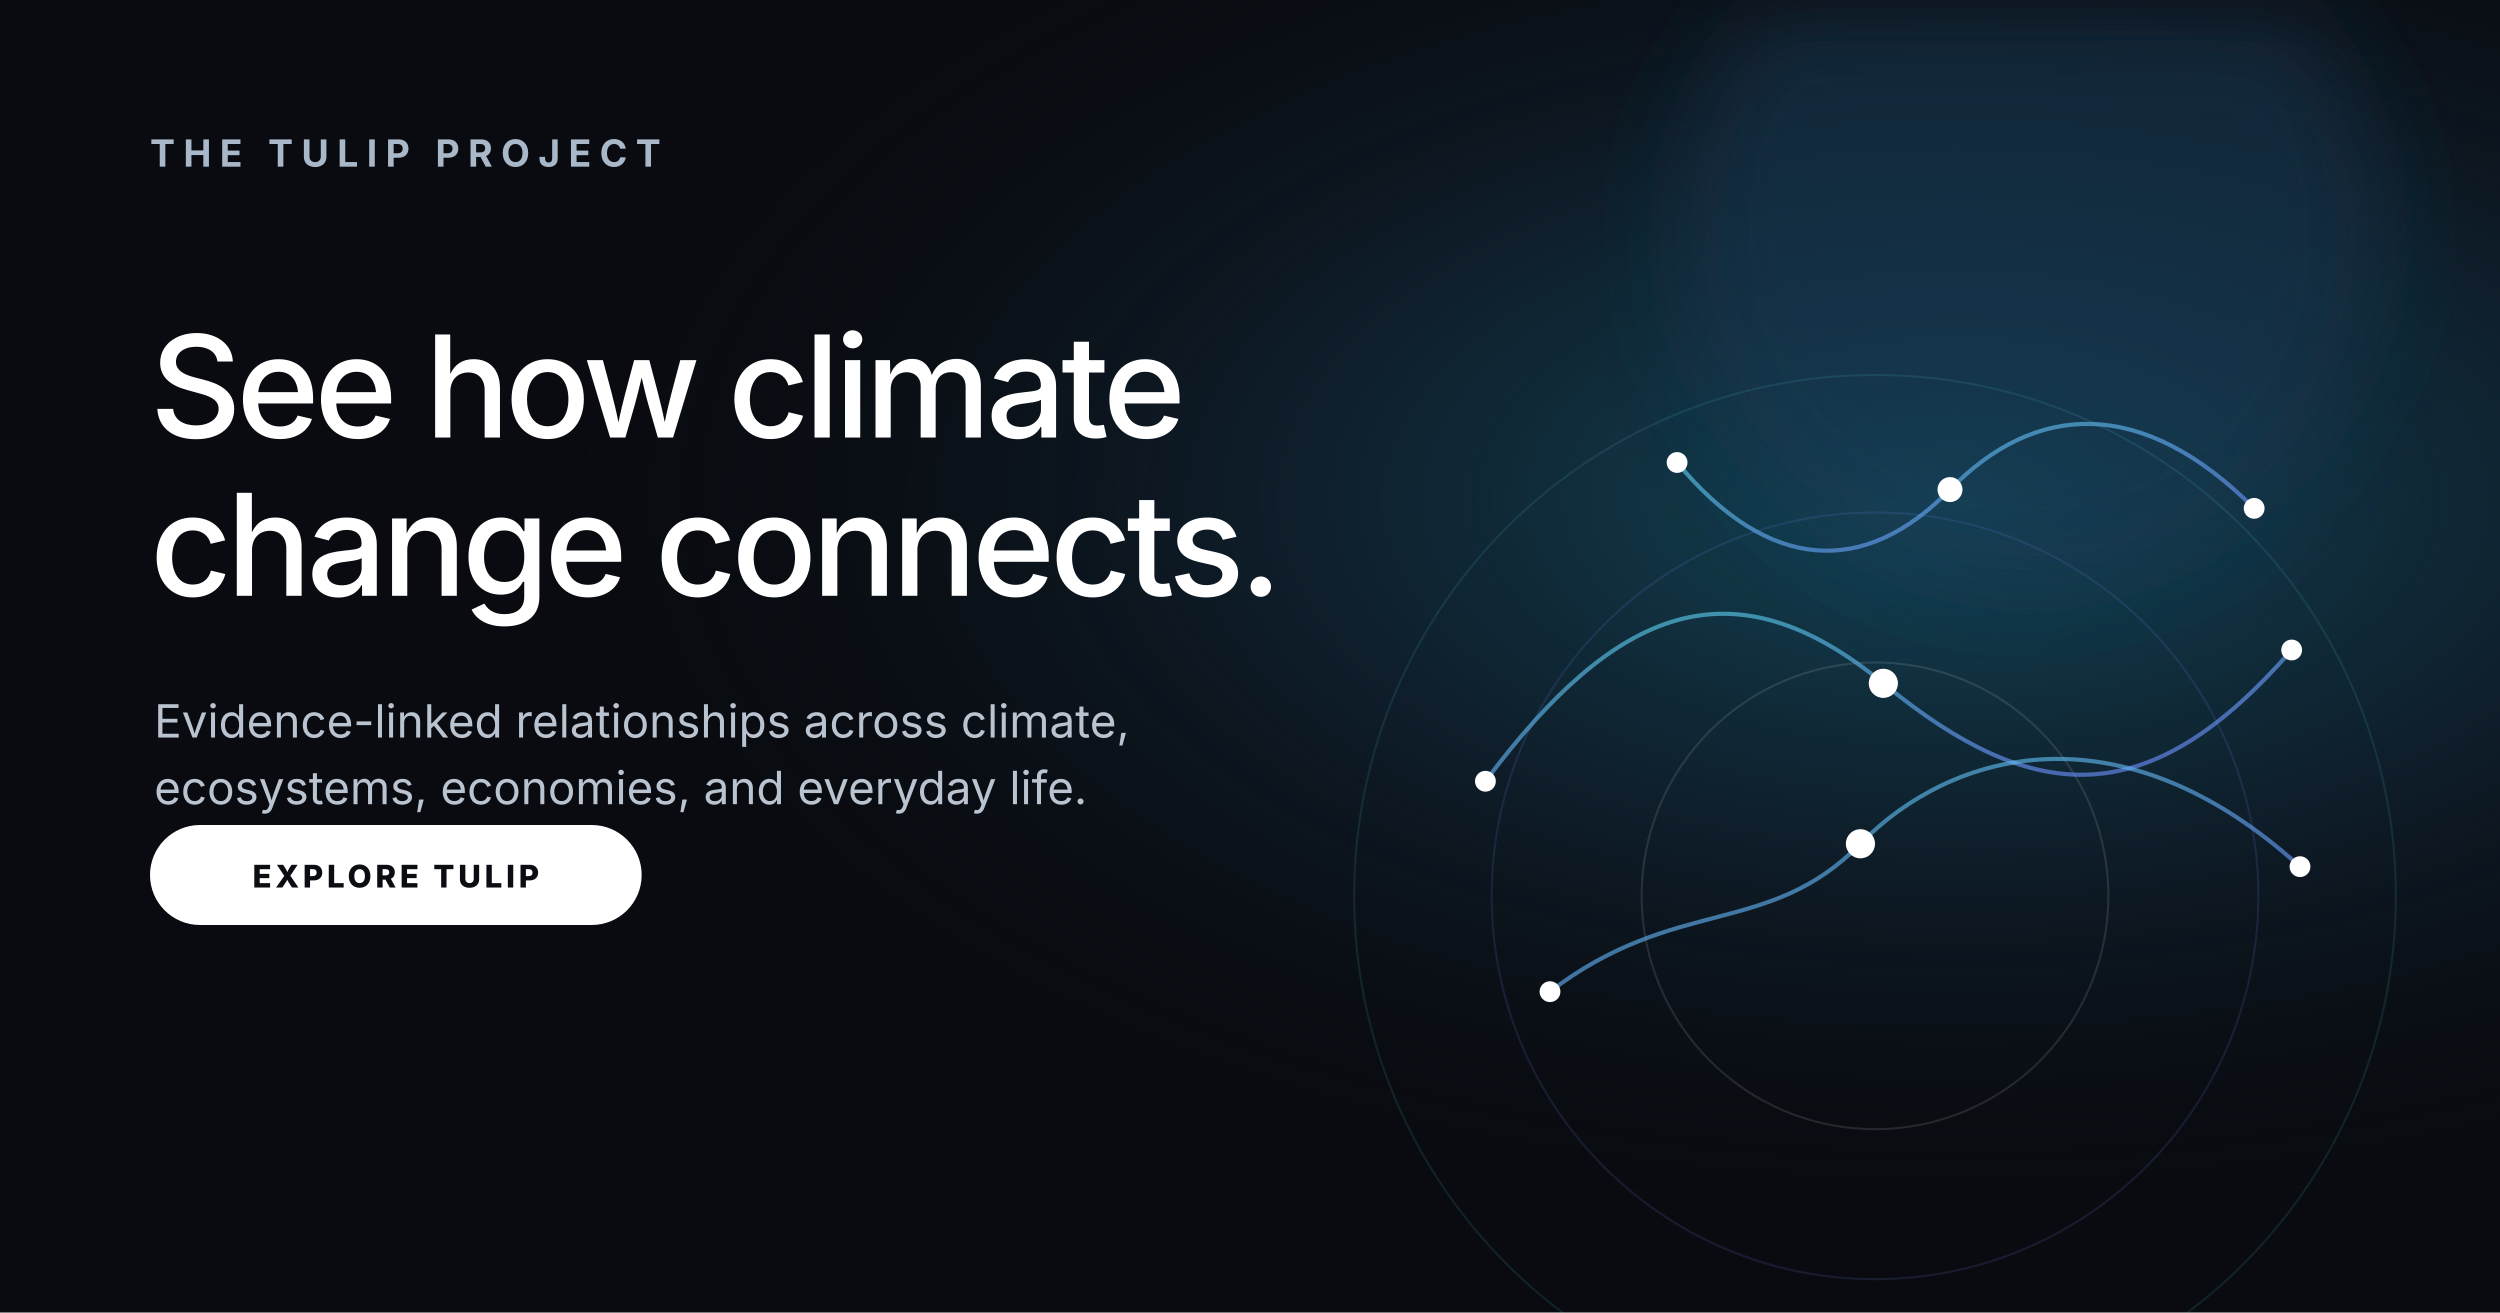
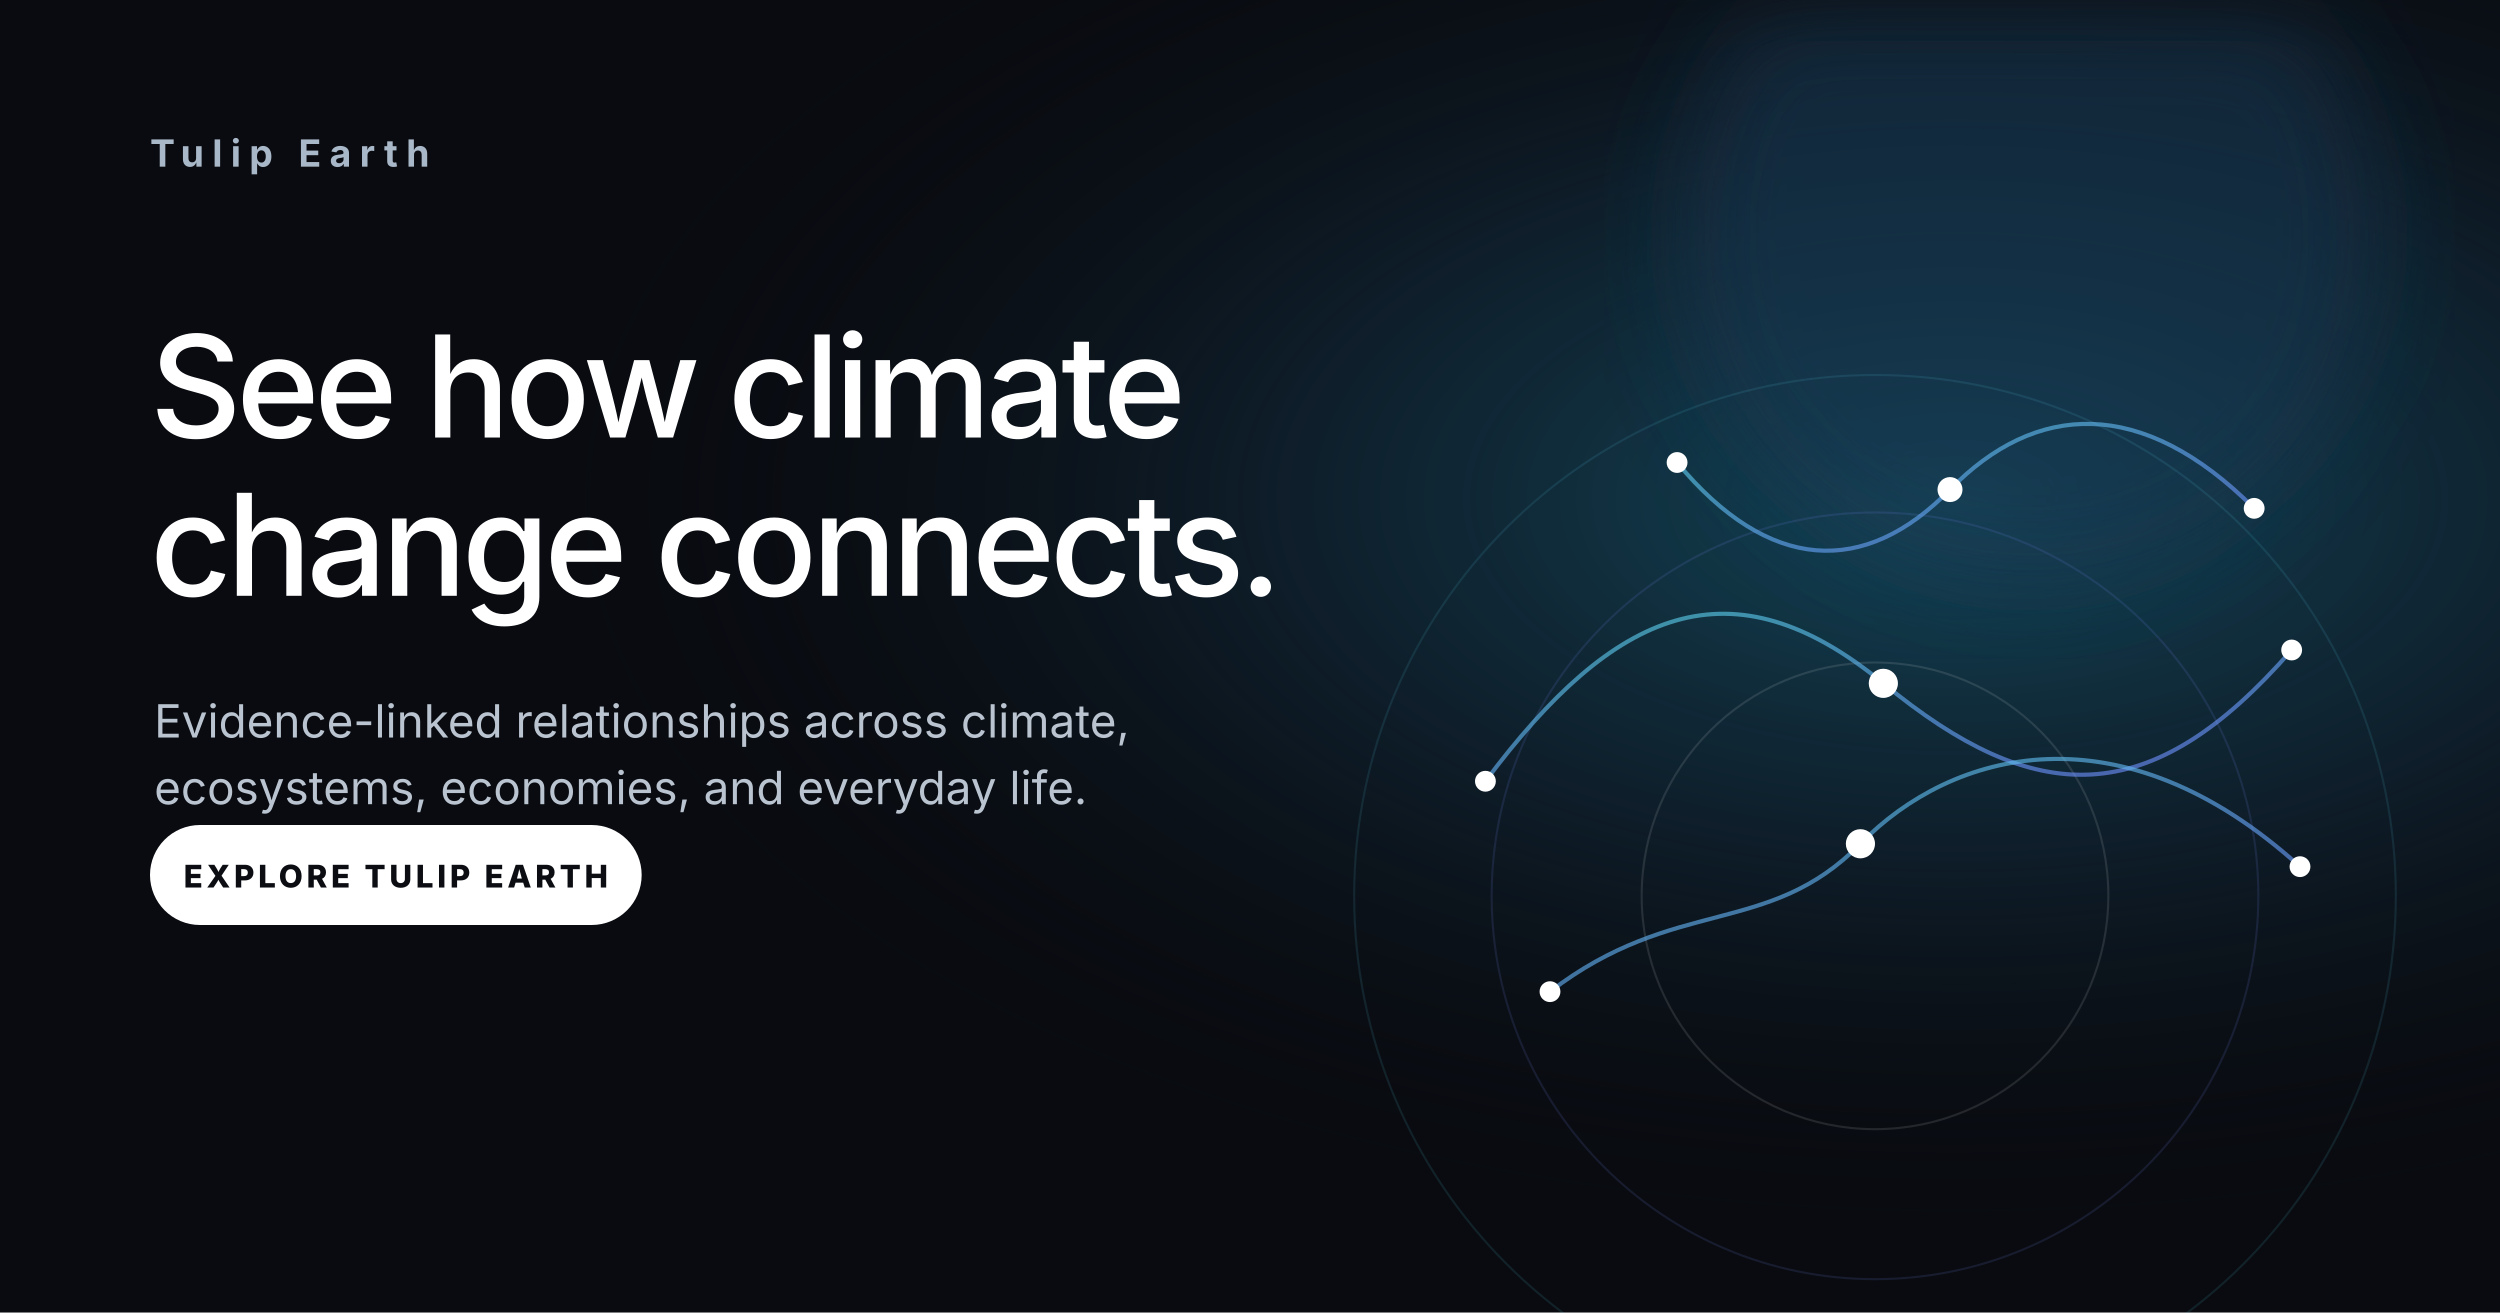
<svg xmlns="http://www.w3.org/2000/svg" width="1200" height="630" viewBox="0 0 1200 630">
  <defs>
    <radialGradient id="glow" cx="78%" cy="38%" r="56%">
      <stop offset="0" stop-color="#144a5e" stop-opacity=".94" />
      <stop offset=".48" stop-color="#102534" stop-opacity=".72" />
      <stop offset="1" stop-color="#090b10" stop-opacity="0" />
    </radialGradient>
    <linearGradient id="edge" x1="0" y1="0" x2="1" y2="1">
      <stop offset="0" stop-color="#58d9e9" />
      <stop offset="1" stop-color="#6f83ff" />
    </linearGradient>
    <filter id="blur">
      <feGaussianBlur stdDeviation="24" />
    </filter>
  </defs>
  <rect width="1200" height="630" fill="#090b10" />
  <rect width="1200" height="630" fill="url(#glow)" />
  <circle cx="974" cy="112" r="170" fill="#173650" opacity=".55" filter="url(#blur)" />
  <circle cx="900" cy="430" r="250" fill="none" stroke="#56cfe1" stroke-opacity=".12" />
  <circle cx="900" cy="430" r="184" fill="none" stroke="#7b8cff" stroke-opacity=".13" />
  <circle cx="900" cy="430" r="112" fill="none" stroke="#ffffff" stroke-opacity=".11" />
  <g fill="none" stroke="url(#edge)" stroke-width="2" stroke-opacity=".62">
    <path d="M713 375 C775 292 831 268 904 328 S1032 390 1100 312" />
    <path d="M744 476 C804 430 849 450 893 405 S1018 338 1104 416" />
    <path d="M805 222 C849 275 895 277 936 235 S1028 190 1082 244" />
  </g>
  <g fill="#fff">
    <circle cx="713" cy="375" r="5" />
    <circle cx="904" cy="328" r="7" />
    <circle cx="1100" cy="312" r="5" />
    <circle cx="744" cy="476" r="5" />
    <circle cx="893" cy="405" r="7" />
    <circle cx="1104" cy="416" r="5" />
    <circle cx="805" cy="222" r="5" />
    <circle cx="936" cy="235" r="6" />
    <circle cx="1082" cy="244" r="5" />
  </g>
  <g font-family="Inter, Arial, sans-serif">
-     <text x="72" y="80" fill="#a9b8c8" font-size="18" font-weight="700" letter-spacing="4">THE TULIP PROJECT</text>
+     <text x="72" y="80" fill="#a9b8c8" font-size="18" font-weight="700" letter-spacing="4">Tulip Earth</text>
    <text x="72" y="210" fill="#ffffff" font-size="68" font-weight="500" letter-spacing="-2.5">
      <tspan x="72" dy="0">See how climate</tspan>
      <tspan x="72" dy="76">change connects.</tspan>
    </text>
    <text x="74" y="354" fill="#bac4d0" font-size="22" font-weight="400">
      Evidence-linked relationships across climate,
    </text>
    <text x="74" y="386" fill="#bac4d0" font-size="22" font-weight="400">
      ecosystems, economies, and everyday life.
    </text>
    <rect x="72" y="396" width="236" height="48" rx="24" fill="#ffffff" />
-     <text x="190" y="426" text-anchor="middle" fill="#0b0d12" font-size="15" font-weight="800" letter-spacing="1.8">EXPLORE TULIP</text>
+     <text x="190" y="426" text-anchor="middle" fill="#0b0d12" font-size="15" font-weight="800" letter-spacing="1.8">EXPLORE TULIP EARTH</text>
  </g>
</svg>
